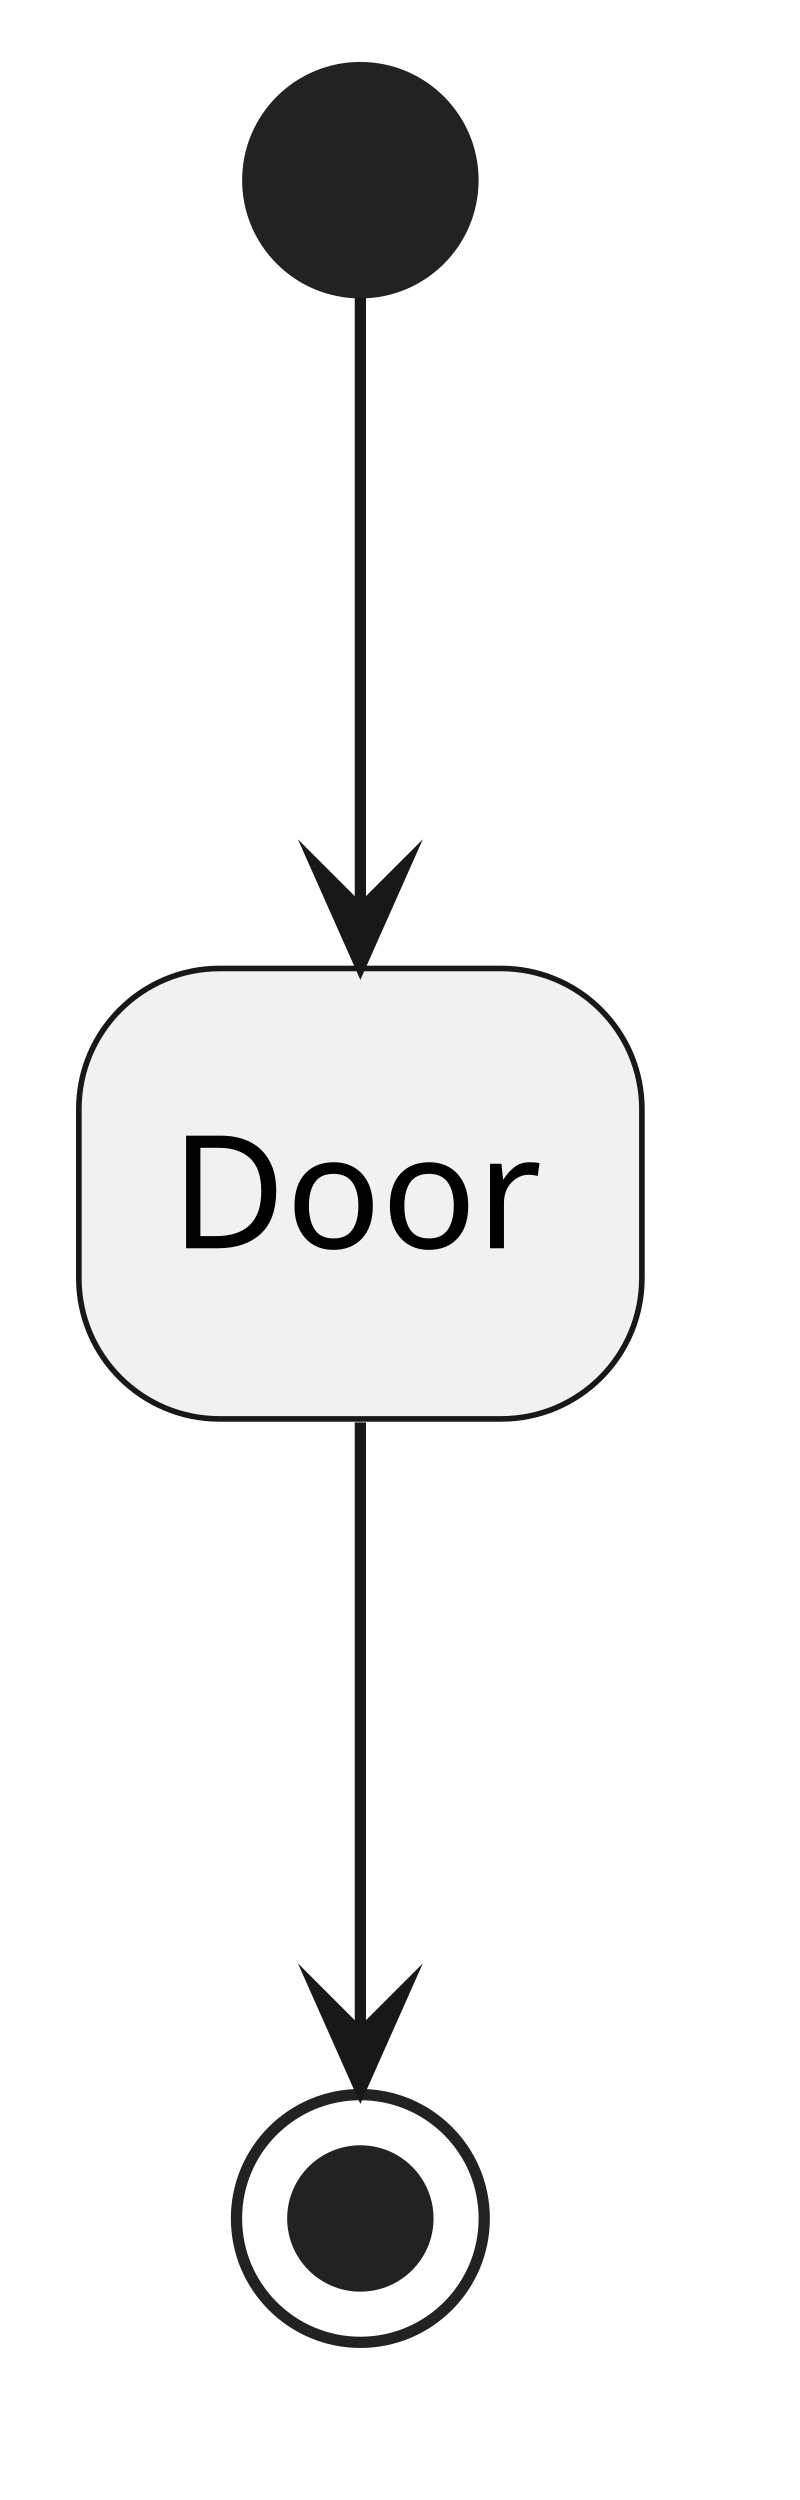
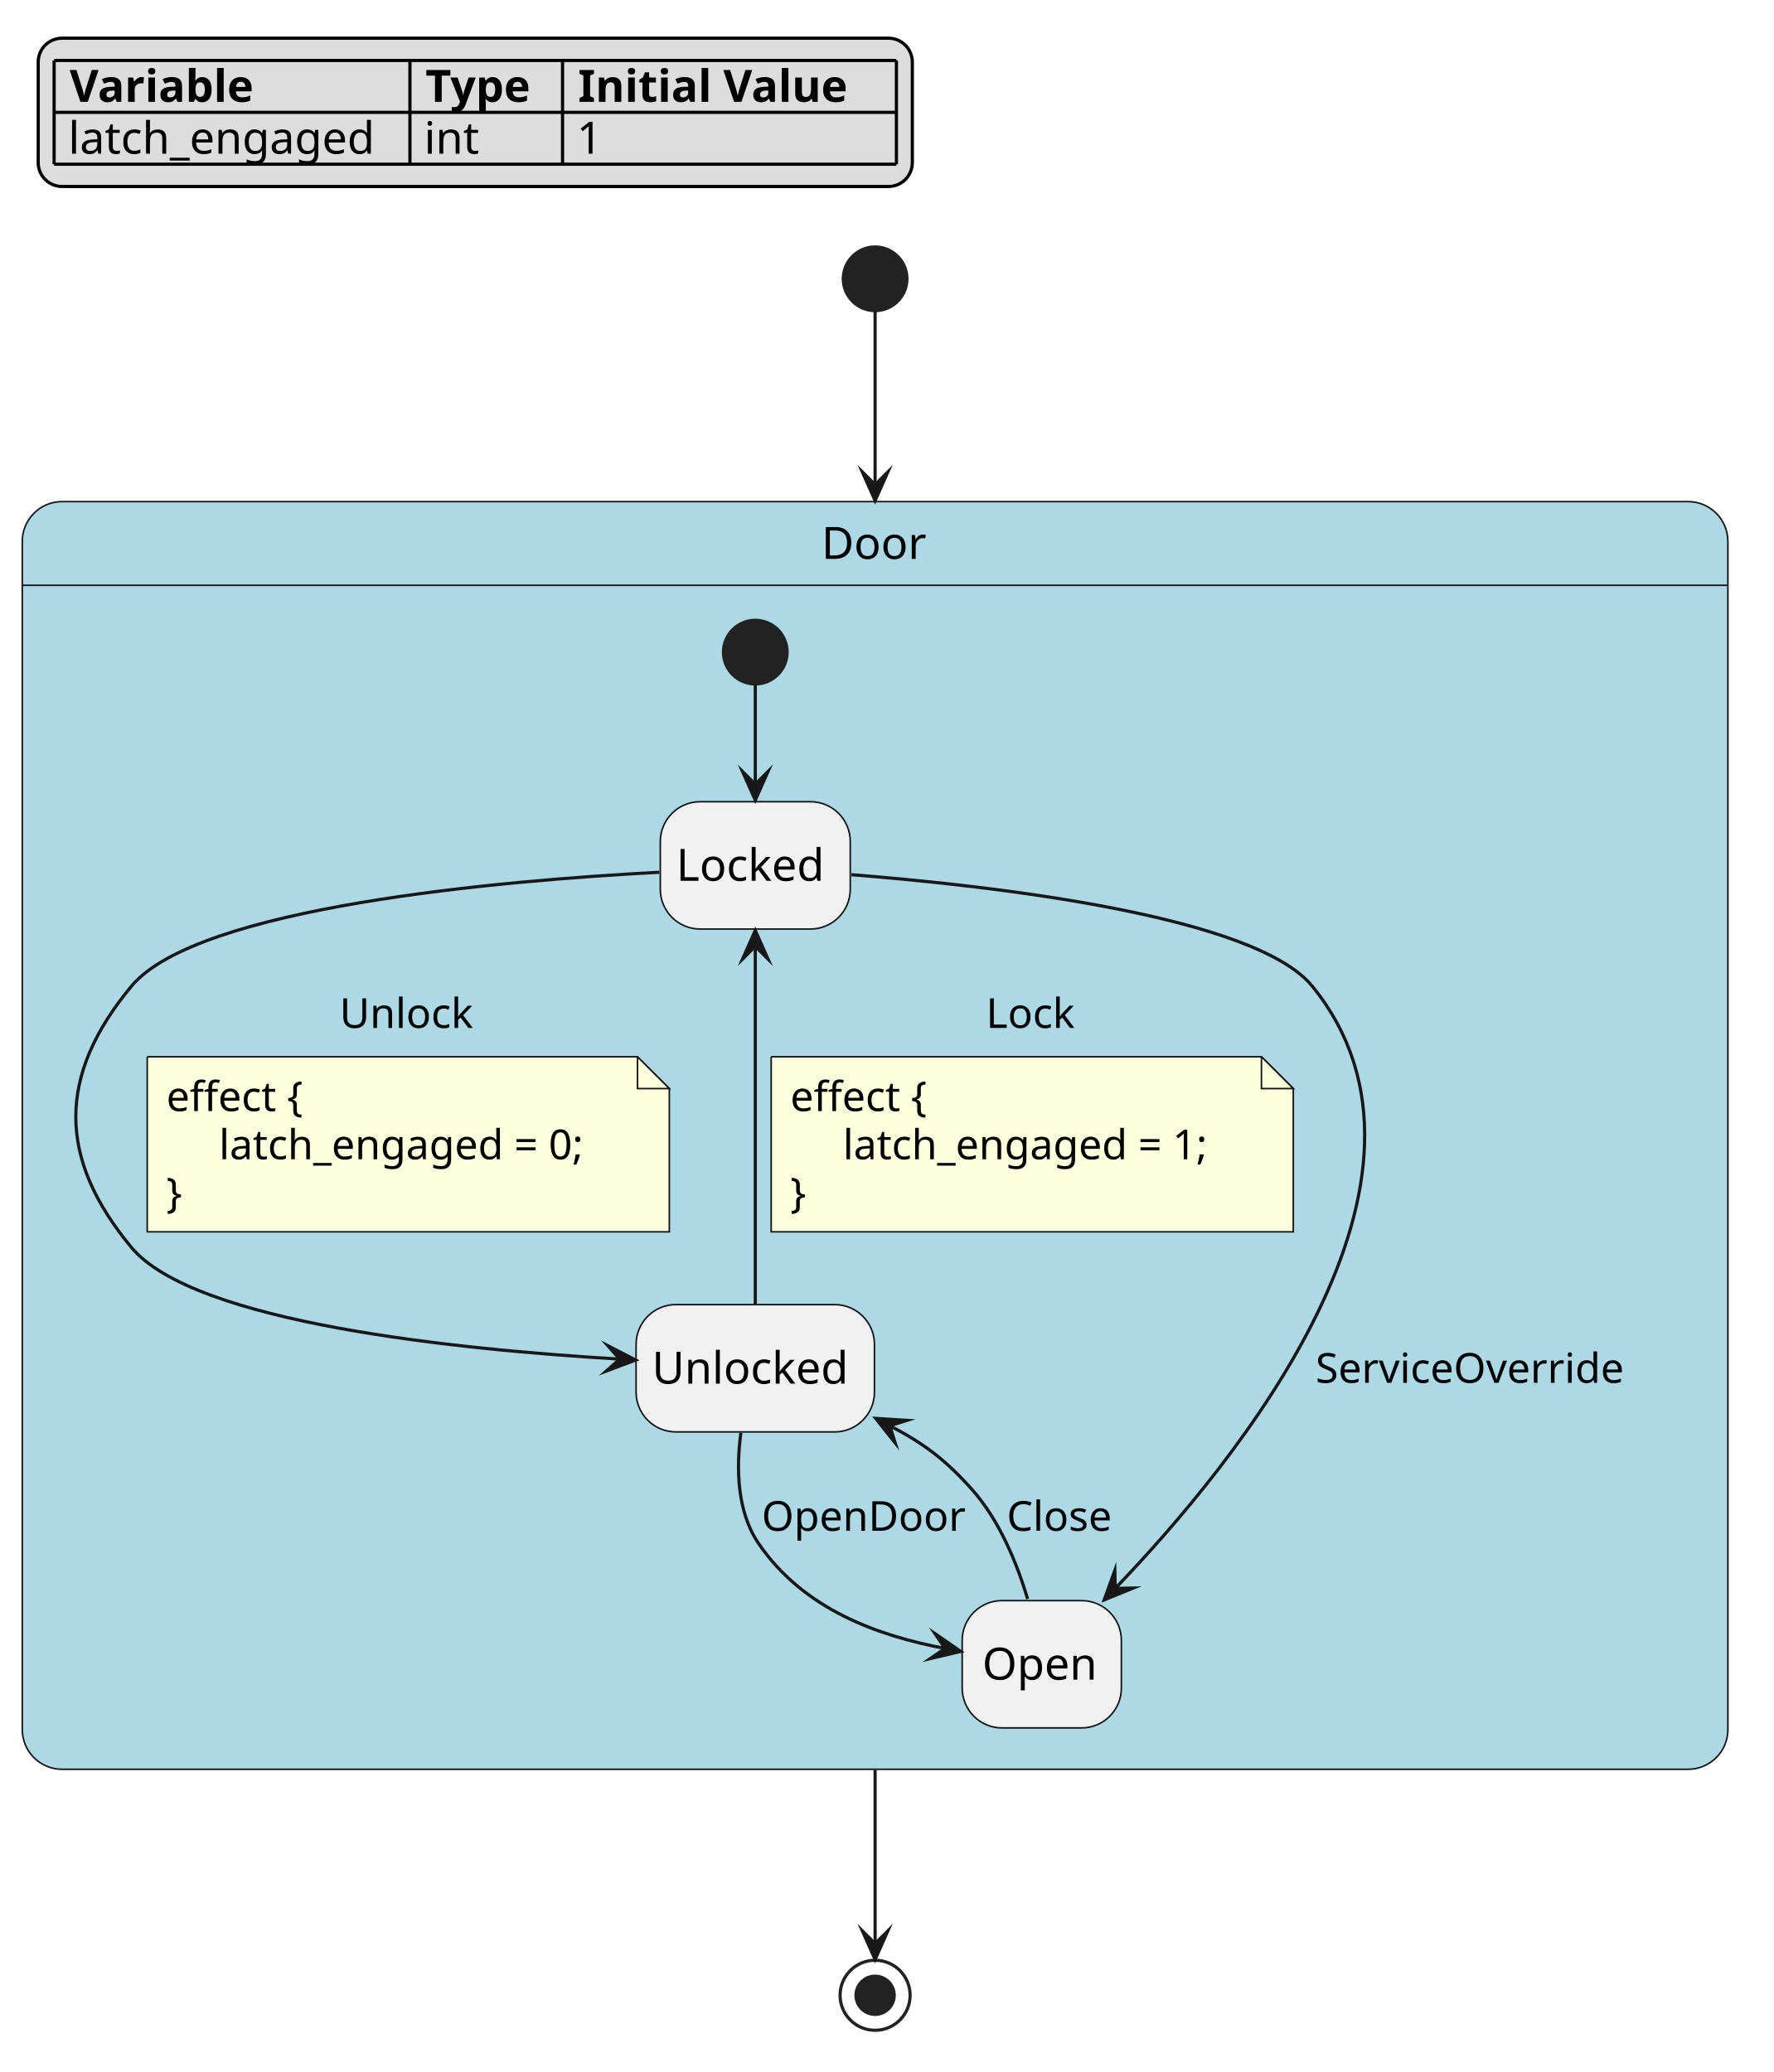
- <svg xmlns="http://www.w3.org/2000/svg" version="1.1" data-diagram-type="STATE" style="width:71px;height:222px;background:#FFFFFF;" width="71px" height="222px" viewBox="0 0 71 222" zoomAndPan="magnify" preserveAspectRatio="none" contentStyleType="text/css">
+ <svg xmlns="http://www.w3.org/2000/svg" version="1.1" data-diagram-type="STATE" style="width:557px;height:651px;background:#FFFFFF;" width="557px" height="651px" viewBox="0 0 557 651" zoomAndPan="magnify" preserveAspectRatio="none" contentStyleType="text/css">
  <defs />
  <g font-family="sans-serif" lengthAdjust="spacing">
-     <rect x="7" y="86" width="50" height="40" fill="#F1F1F1" style="stroke:#181818;stroke-width:0.5;" rx="12.5" ry="12.5" />
-     <text x="15.167" y="110.847" fill="#000" font-size="14" textLength="33.667">Door</text>
-     <g class="start_entity" data-qualified-name=".start." id="ent0002" data-source-line="11">
-       <ellipse cx="32" cy="16" rx="10" ry="10" fill="#222" style="stroke:#222;stroke-width:1;" />
+     <g class="legend" data-source-line="10">
+       <rect x="12" y="12" width="274.585" height="46.594" fill="#DDD" style="stroke:#000;stroke-width:1;" rx="7.5" ry="7.5" />
+       <text x="21.874" y="31.995" fill="#000" font-size="14" textLength="65.748" font-weight="700">Variable</text>
+       <text x="133.642" y="31.995" fill="#000" font-size="14" textLength="38.192" font-weight="700">Type</text>
+       <text x="181.582" y="31.995" fill="#000" font-size="14" textLength="95.129" font-weight="700">Initial Value</text>
+       <text x="21.45" y="48.292" fill="#000" font-size="14" textLength="102.867">latch_engaged</text>
+       <text x="133.218" y="48.292" fill="#000" font-size="14" textLength="18.252">int</text>
+       <text x="181.158" y="48.292" fill="#000" font-size="14">1</text>
+       <line x1="17" y1="19" x2="281.585" y2="19" style="stroke:#000;stroke-width:1;" />
+       <line x1="17" y1="35.297" x2="281.585" y2="35.297" style="stroke:#000;stroke-width:1;" />
+       <line x1="17" y1="51.594" x2="281.585" y2="51.594" style="stroke:#000;stroke-width:1;" />
+       <line x1="17" y1="19" x2="17" y2="51.594" style="stroke:#000;stroke-width:1;" />
+       <line x1="128.768" y1="19" x2="128.768" y2="51.594" style="stroke:#000;stroke-width:1;" />
+       <line x1="176.708" y1="19" x2="176.708" y2="51.594" style="stroke:#000;stroke-width:1;" />
+       <line x1="281.585" y1="19" x2="281.585" y2="51.594" style="stroke:#000;stroke-width:1;" />
    </g>
-     <g class="end_entity" data-qualified-name=".end." id="ent0004" data-source-line="12">
-       <ellipse cx="32" cy="197" rx="11" ry="11" fill="none" style="stroke:#222;stroke-width:1;" />
-       <ellipse cx="32" cy="197" rx="6" ry="6" fill="#222" style="stroke:#222;stroke-width:1;" />
+     <g class="entity" data-qualified-name="door" id="ent0001" data-source-line="15">
+       <path d="M19.5,157.594 L530.271,157.594 A12.5,12.5 0 0 1 542.771,170.094 L542.771,183.891 L7,183.891 L7,170.094 A12.5,12.5 0 0 1 19.5,157.594" fill="#ADD8E6" />
+       <path d="M7,183.891 L542.771,183.891 L542.771,543.391 A12.5,12.5 0 0 1 530.271,555.891 L19.5,555.891 A12.5,12.5 0 0 1 7,543.391 L7,183.891" fill="#ADD8E6" />
+       <rect x="7" y="157.594" width="535.771" height="398.297" fill="none" style="stroke:#181818;stroke-width:0.5;" rx="12.5" ry="12.5" />
+       <line x1="7" y1="183.891" x2="542.771" y2="183.891" style="stroke:#181818;stroke-width:0.5;" />
+       <text x="258.052" y="175.589" fill="#000" font-size="14" textLength="33.667">Door</text>
+       <rect x="207.42" y="251.891" width="59.67" height="40" fill="#F1F1F1" style="stroke:#181818;stroke-width:0.5;" rx="12.5" ry="12.5" />
+       <text x="212.42" y="276.737" fill="#000" font-size="14" textLength="49.67">Locked</text>
+       <rect x="199.81" y="409.891" width="74.88" height="40" fill="#F1F1F1" style="stroke:#181818;stroke-width:0.5;" rx="12.5" ry="12.5" />
+       <text x="204.81" y="434.737" fill="#000" font-size="14" textLength="64.88">Unlocked</text>
+       <rect x="302.25" y="502.891" width="50" height="40" fill="#F1F1F1" style="stroke:#181818;stroke-width:0.5;" rx="12.5" ry="12.5" />
+       <text x="308.554" y="527.737" fill="#000" font-size="14" textLength="37.393">Open</text>
+       <g class="start_entity" data-qualified-name="door..start.door" id="ent0005" data-source-line="19">
+         <ellipse cx="237.25" cy="204.891" rx="10" ry="10" fill="#222" style="stroke:#222;stroke-width:1;" />
+       </g>
+       <g class="link" data-entity-1="ent0005" data-entity-2="ent0002" id="lnk6" data-source-line="19" data-link-type="dependency">
+         <path d="M237.25,215.201 C237.25,224.611 237.25,234.431 237.25,246.411" style="stroke:#181818;stroke-width:1;" fill="none" id="*start*door-to-door__locked" />
+         <polygon points="237.25,251.411,241.25,242.411,237.25,246.411,233.25,242.411,237.25,251.411" fill="#181818" style="stroke:#181818;stroke-width:1;stroke-linejoin:miter;stroke-miterlimit:10;" />
+       </g>
+       <g class="link" data-entity-1="ent0002" data-entity-2="ent0003" id="lnk7" data-source-line="20" data-link-type="dependency">
+         <path d="M207.11,274.051 C157.48,276.671 61.97,284.901 41.25,309.891 C18,337.951 18,363.831 41.25,391.891 C60.98,415.681 143.499,423.996 194.669,427.016" style="stroke:#181818;stroke-width:1;" fill="none" id="door__locked-to-door__unlocked" />
+         <polygon points="199.66,427.311,190.911,422.787,194.669,427.016,190.44,430.773,199.66,427.311" fill="#181818" style="stroke:#181818;stroke-width:1;stroke-linejoin:miter;stroke-miterlimit:10;" />
+         <text x="106.681" y="322.958" fill="#000" font-size="13" textLength="43.996">Unlock</text>
+         <path d="M46.25,332.023 L46.25,387.023 L210.25,387.023 L210.25,342.023 L200.25,332.023 L46.25,332.023" style="stroke:#181818;stroke-width:0.5;" fill="#FEFFDD" />
+         <path d="M200.25,332.023 L200.25,342.023 L210.25,342.023 L200.25,332.023" style="stroke:#181818;stroke-width:0.5;" fill="#FEFFDD" />
+         <text x="52.25" y="349.09" fill="#000" font-size="13" textLength="49.797">effect {</text>
+         <text x="68.779" y="364.223" fill="#000" font-size="13" textLength="127.328">latch_engaged = 0;</text>
+         <text x="52.25" y="379.356" fill="#000" font-size="13">}</text>
+       </g>
+       <g class="link" data-entity-1="ent0003" data-entity-2="ent0004" id="lnk8" data-source-line="26" data-link-type="dependency">
+         <path d="M232.72,450.191 C231.25,461.261 231.45,474.891 238.25,484.891 C252.47,505.781 275.967,513.97 296.877,517.93" style="stroke:#181818;stroke-width:1;" fill="none" id="door__unlocked-to-door__open" />
+         <polygon points="301.79,518.861,293.691,513.256,296.877,517.93,292.203,521.116,301.79,518.861" fill="#181818" style="stroke:#181818;stroke-width:1;stroke-linejoin:miter;stroke-miterlimit:10;" />
+         <text x="239.25" y="480.958" fill="#000" font-size="13" textLength="65.984">OpenDoor</text>
+       </g>
+       <g class="link" data-entity-1="ent0004" data-entity-2="ent0003" id="lnk9" data-source-line="27" data-link-type="dependency">
+         <path d="M322.81,502.391 C319.48,491.261 313.96,477.621 305.25,467.891 C297.01,458.671 290.342,453.615 279.502,447.955" style="stroke:#181818;stroke-width:1;" fill="none" id="door__open-to-door__unlocked" />
+         <polygon points="275.07,445.641,281.197,453.352,279.502,447.955,284.899,446.26,275.07,445.641" fill="#181818" style="stroke:#181818;stroke-width:1;stroke-linejoin:miter;stroke-miterlimit:10;" />
+         <text x="316.25" y="480.958" fill="#000" font-size="13" textLength="35.414">Close</text>
+       </g>
+       <g class="link" data-entity-1="ent0003" data-entity-2="ent0002" id="lnk10" data-source-line="28" data-link-type="dependency">
+         <path d="M237.25,409.691 C237.25,379.791 237.25,327.391 237.25,297.331" style="stroke:#181818;stroke-width:1;" fill="none" id="door__unlocked-to-door__locked" />
+         <polygon points="237.25,292.331,233.25,301.331,237.25,297.331,241.25,301.331,237.25,292.331" fill="#181818" style="stroke:#181818;stroke-width:1;stroke-linejoin:miter;stroke-miterlimit:10;" />
+         <text x="309.742" y="322.958" fill="#000" font-size="13" textLength="29.872">Lock</text>
+         <path d="M242.25,332.023 L242.25,387.023 L406.25,387.023 L406.25,342.023 L396.25,332.023 L242.25,332.023" style="stroke:#181818;stroke-width:0.5;" fill="#FEFFDD" />
+         <path d="M396.25,332.023 L396.25,342.023 L406.25,342.023 L396.25,332.023" style="stroke:#181818;stroke-width:0.5;" fill="#FEFFDD" />
+         <text x="248.25" y="349.09" fill="#000" font-size="13" textLength="49.797">effect {</text>
+         <text x="264.779" y="364.223" fill="#000" font-size="13" textLength="127.328">latch_engaged = 1;</text>
+         <text x="248.25" y="379.356" fill="#000" font-size="13">}</text>
+       </g>
+       <g class="link" data-entity-1="ent0002" data-entity-2="ent0004" id="lnk11" data-source-line="34" data-link-type="dependency">
+         <path d="M267.46,274.821 C312.62,278.391 394.36,287.821 412.25,309.891 C461.32,370.421 388.442,459.323 350.312,499.063" style="stroke:#181818;stroke-width:1;" fill="none" id="door__locked-to-door__open" />
+         <polygon points="346.85,502.671,355.967,498.946,350.312,499.063,350.195,493.407,346.85,502.671" fill="#181818" style="stroke:#181818;stroke-width:1;stroke-linejoin:miter;stroke-miterlimit:10;" />
+         <text x="413.25" y="434.458" fill="#000" font-size="13" textLength="104.521">ServiceOverride</text>
+       </g>
    </g>
-     <g class="link" data-entity-1="ent0002" data-entity-2="ent0001" id="lnk3" data-source-line="11" data-link-type="dependency">
-       <path d="M32,26.42 C32,40.52 32,62.42 32,80.78" style="stroke:#181818;stroke-width:1;" fill="none" id="*start*-to-door" />
-       <polygon points="32,85.78,36,76.78,32,80.78,28,76.78,32,85.78" fill="#181818" style="stroke:#181818;stroke-width:1;stroke-linejoin:miter;stroke-miterlimit:10;" />
+     <g class="start_entity" data-qualified-name=".start." id="ent0012" data-source-line="36">
+       <ellipse cx="274.89" cy="87.594" rx="10" ry="10" fill="#222" style="stroke:#222;stroke-width:1;" />
    </g>
-     <g class="link" data-entity-1="ent0001" data-entity-2="ent0004" id="lnk5" data-source-line="12" data-link-type="dependency">
-       <path d="M32,126.31 C32,144.51 32,166.09 32,180.6" style="stroke:#181818;stroke-width:1;" fill="none" id="door-to-*end*" />
-       <polygon points="32,185.6,36,176.6,32,180.6,28,176.6,32,185.6" fill="#181818" style="stroke:#181818;stroke-width:1;stroke-linejoin:miter;stroke-miterlimit:10;" />
+     <g class="end_entity" data-qualified-name=".end." id="ent0014" data-source-line="37">
+       <ellipse cx="274.89" cy="626.894" rx="11" ry="11" fill="none" style="stroke:#222;stroke-width:1;" />
+       <ellipse cx="274.89" cy="626.894" rx="6" ry="6" fill="#222" style="stroke:#222;stroke-width:1;" />
+     </g>
+     <g class="link" data-entity-1="ent0012" data-entity-2="ent0001" id="lnk13" data-source-line="36" data-link-type="dependency">
+       <path d="M274.89,97.794 C274.89,109.444 274.89,126.184 274.89,152.294" style="stroke:#181818;stroke-width:1;" fill="none" id="*start*-to-door" />
+       <polygon points="274.89,157.294,278.89,148.294,274.89,152.294,270.89,148.294,274.89,157.294" fill="#181818" style="stroke:#181818;stroke-width:1;stroke-linejoin:miter;stroke-miterlimit:10;" />
+     </g>
+     <g class="link" data-entity-1="ent0001" data-entity-2="ent0014" id="lnk15" data-source-line="37" data-link-type="dependency">
+       <path d="M274.89,556.144 C274.89,581.974 274.89,598.634 274.89,610.674" style="stroke:#181818;stroke-width:1;" fill="none" id="door-to-*end*" />
+       <polygon points="274.89,615.674,278.89,606.674,274.89,610.674,270.89,606.674,274.89,615.674" fill="#181818" style="stroke:#181818;stroke-width:1;stroke-linejoin:miter;stroke-miterlimit:10;" />
    </g>
  </g>
</svg>
